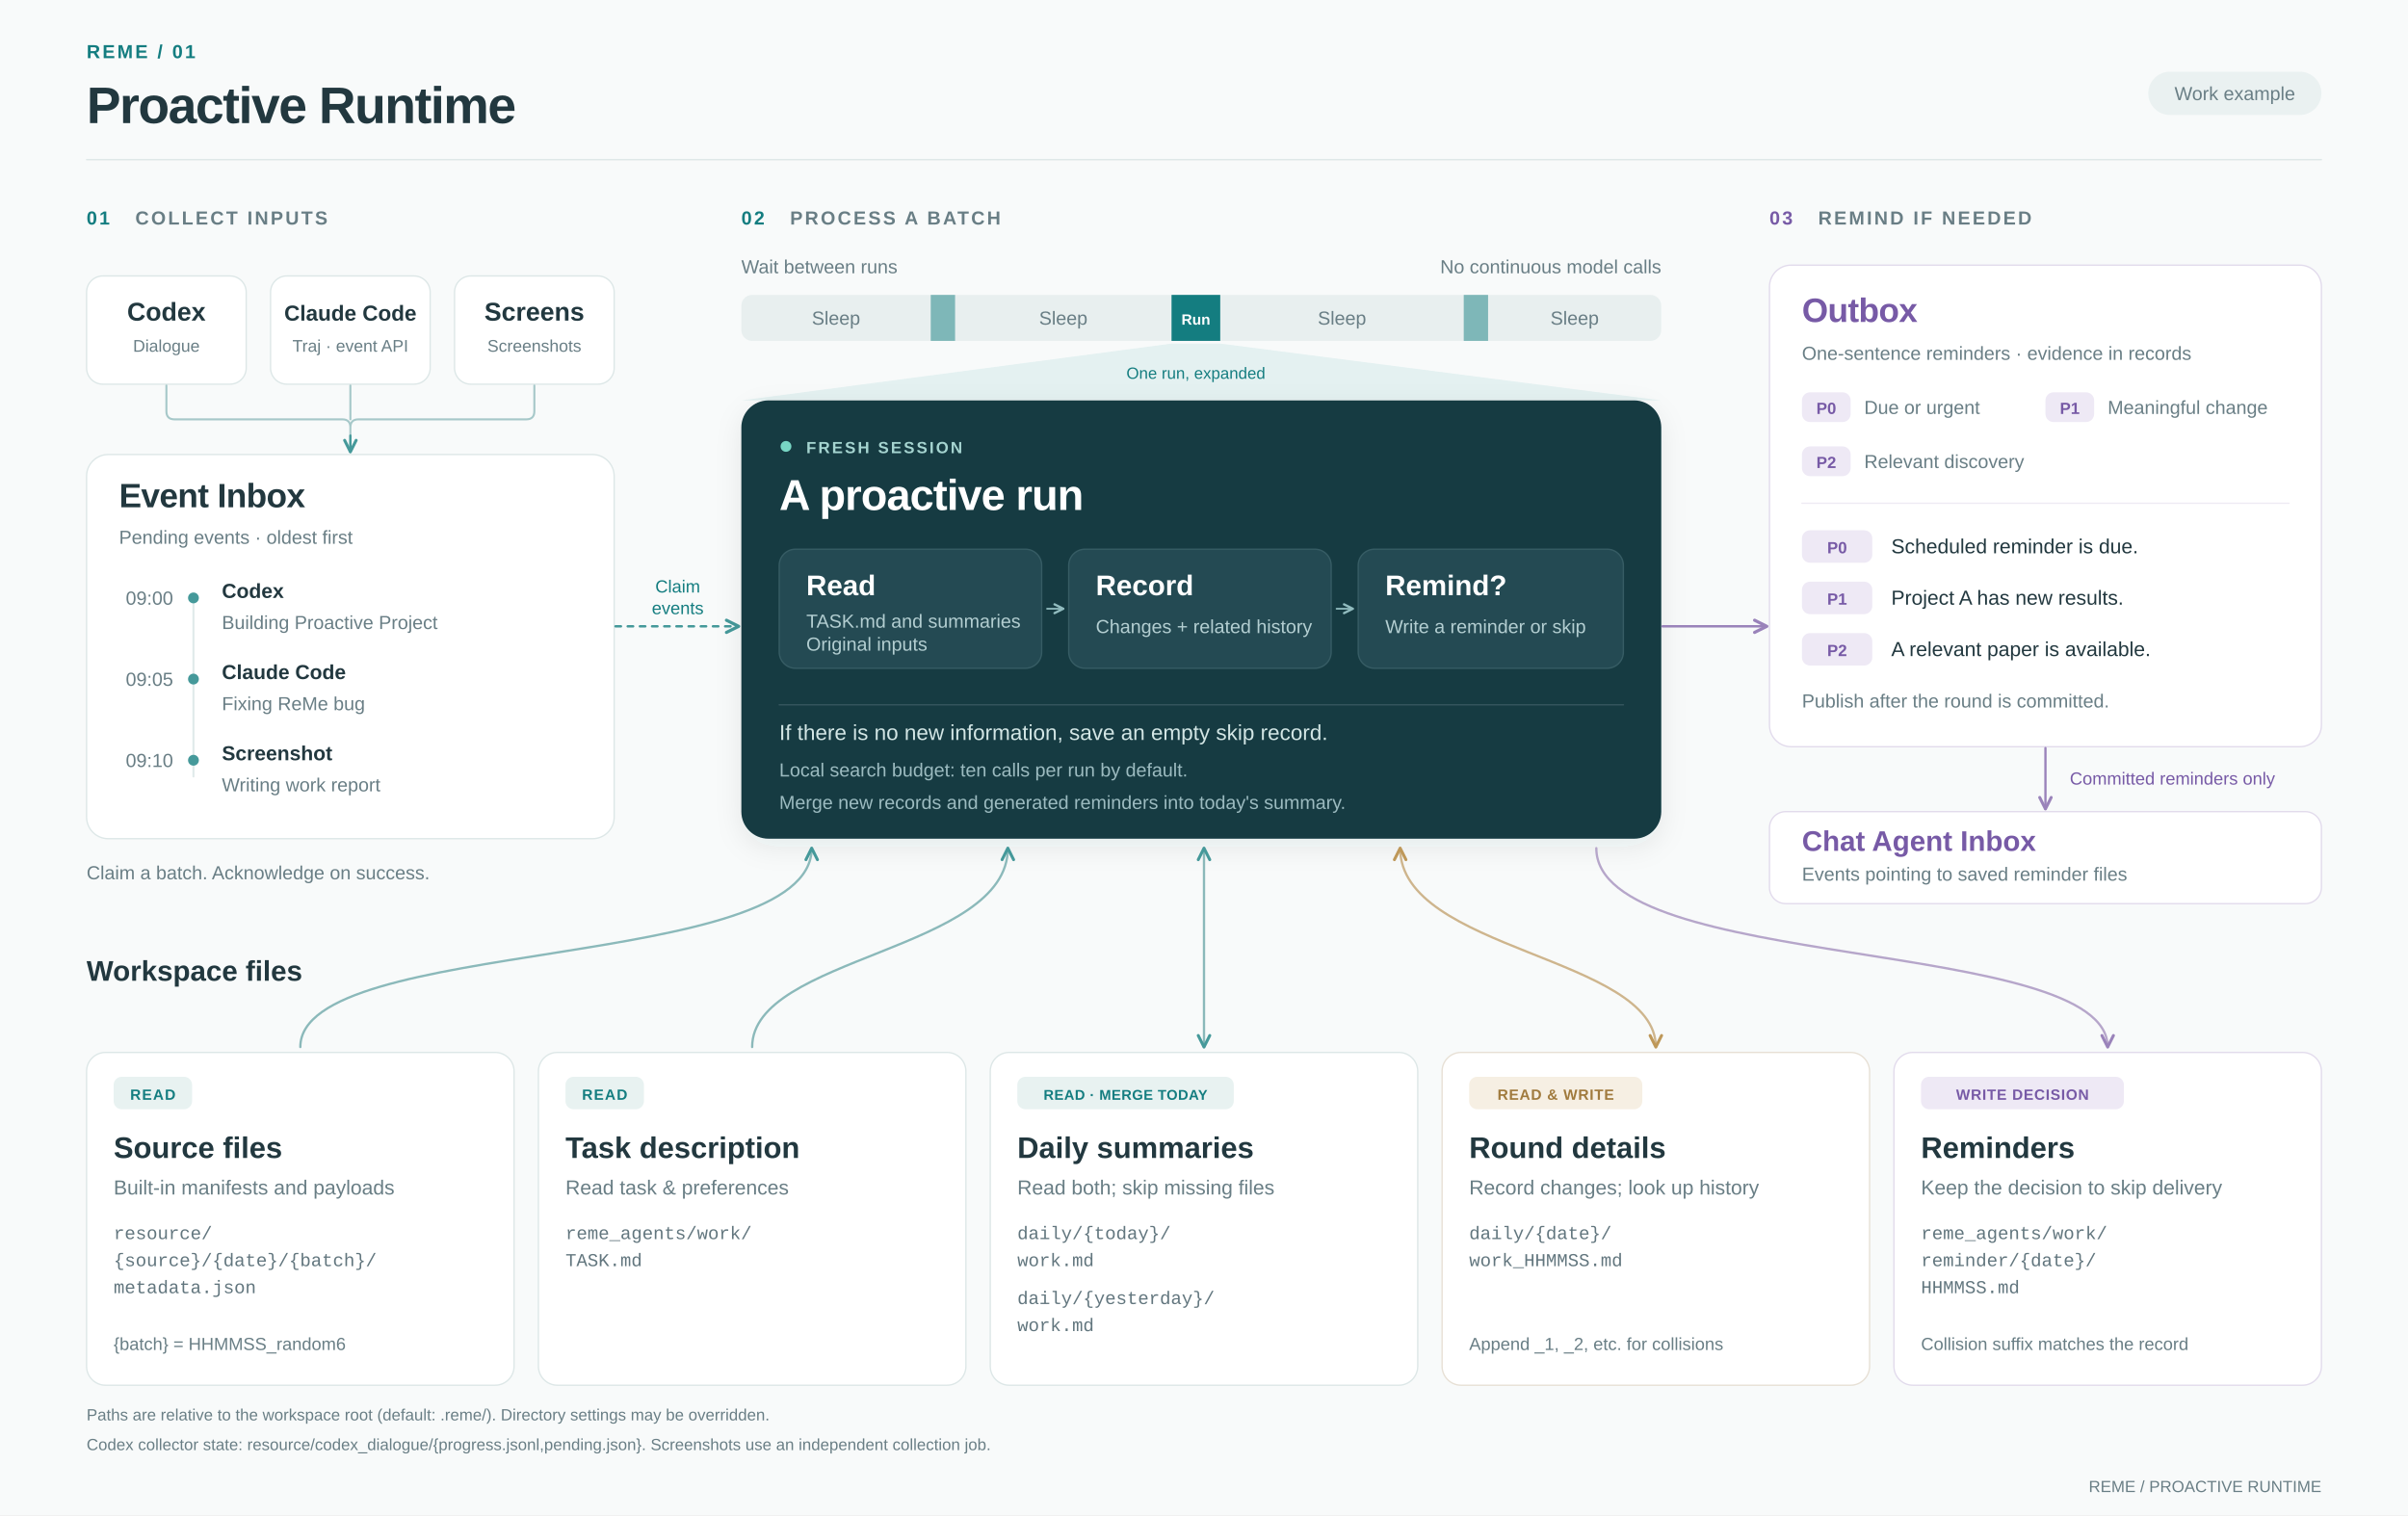
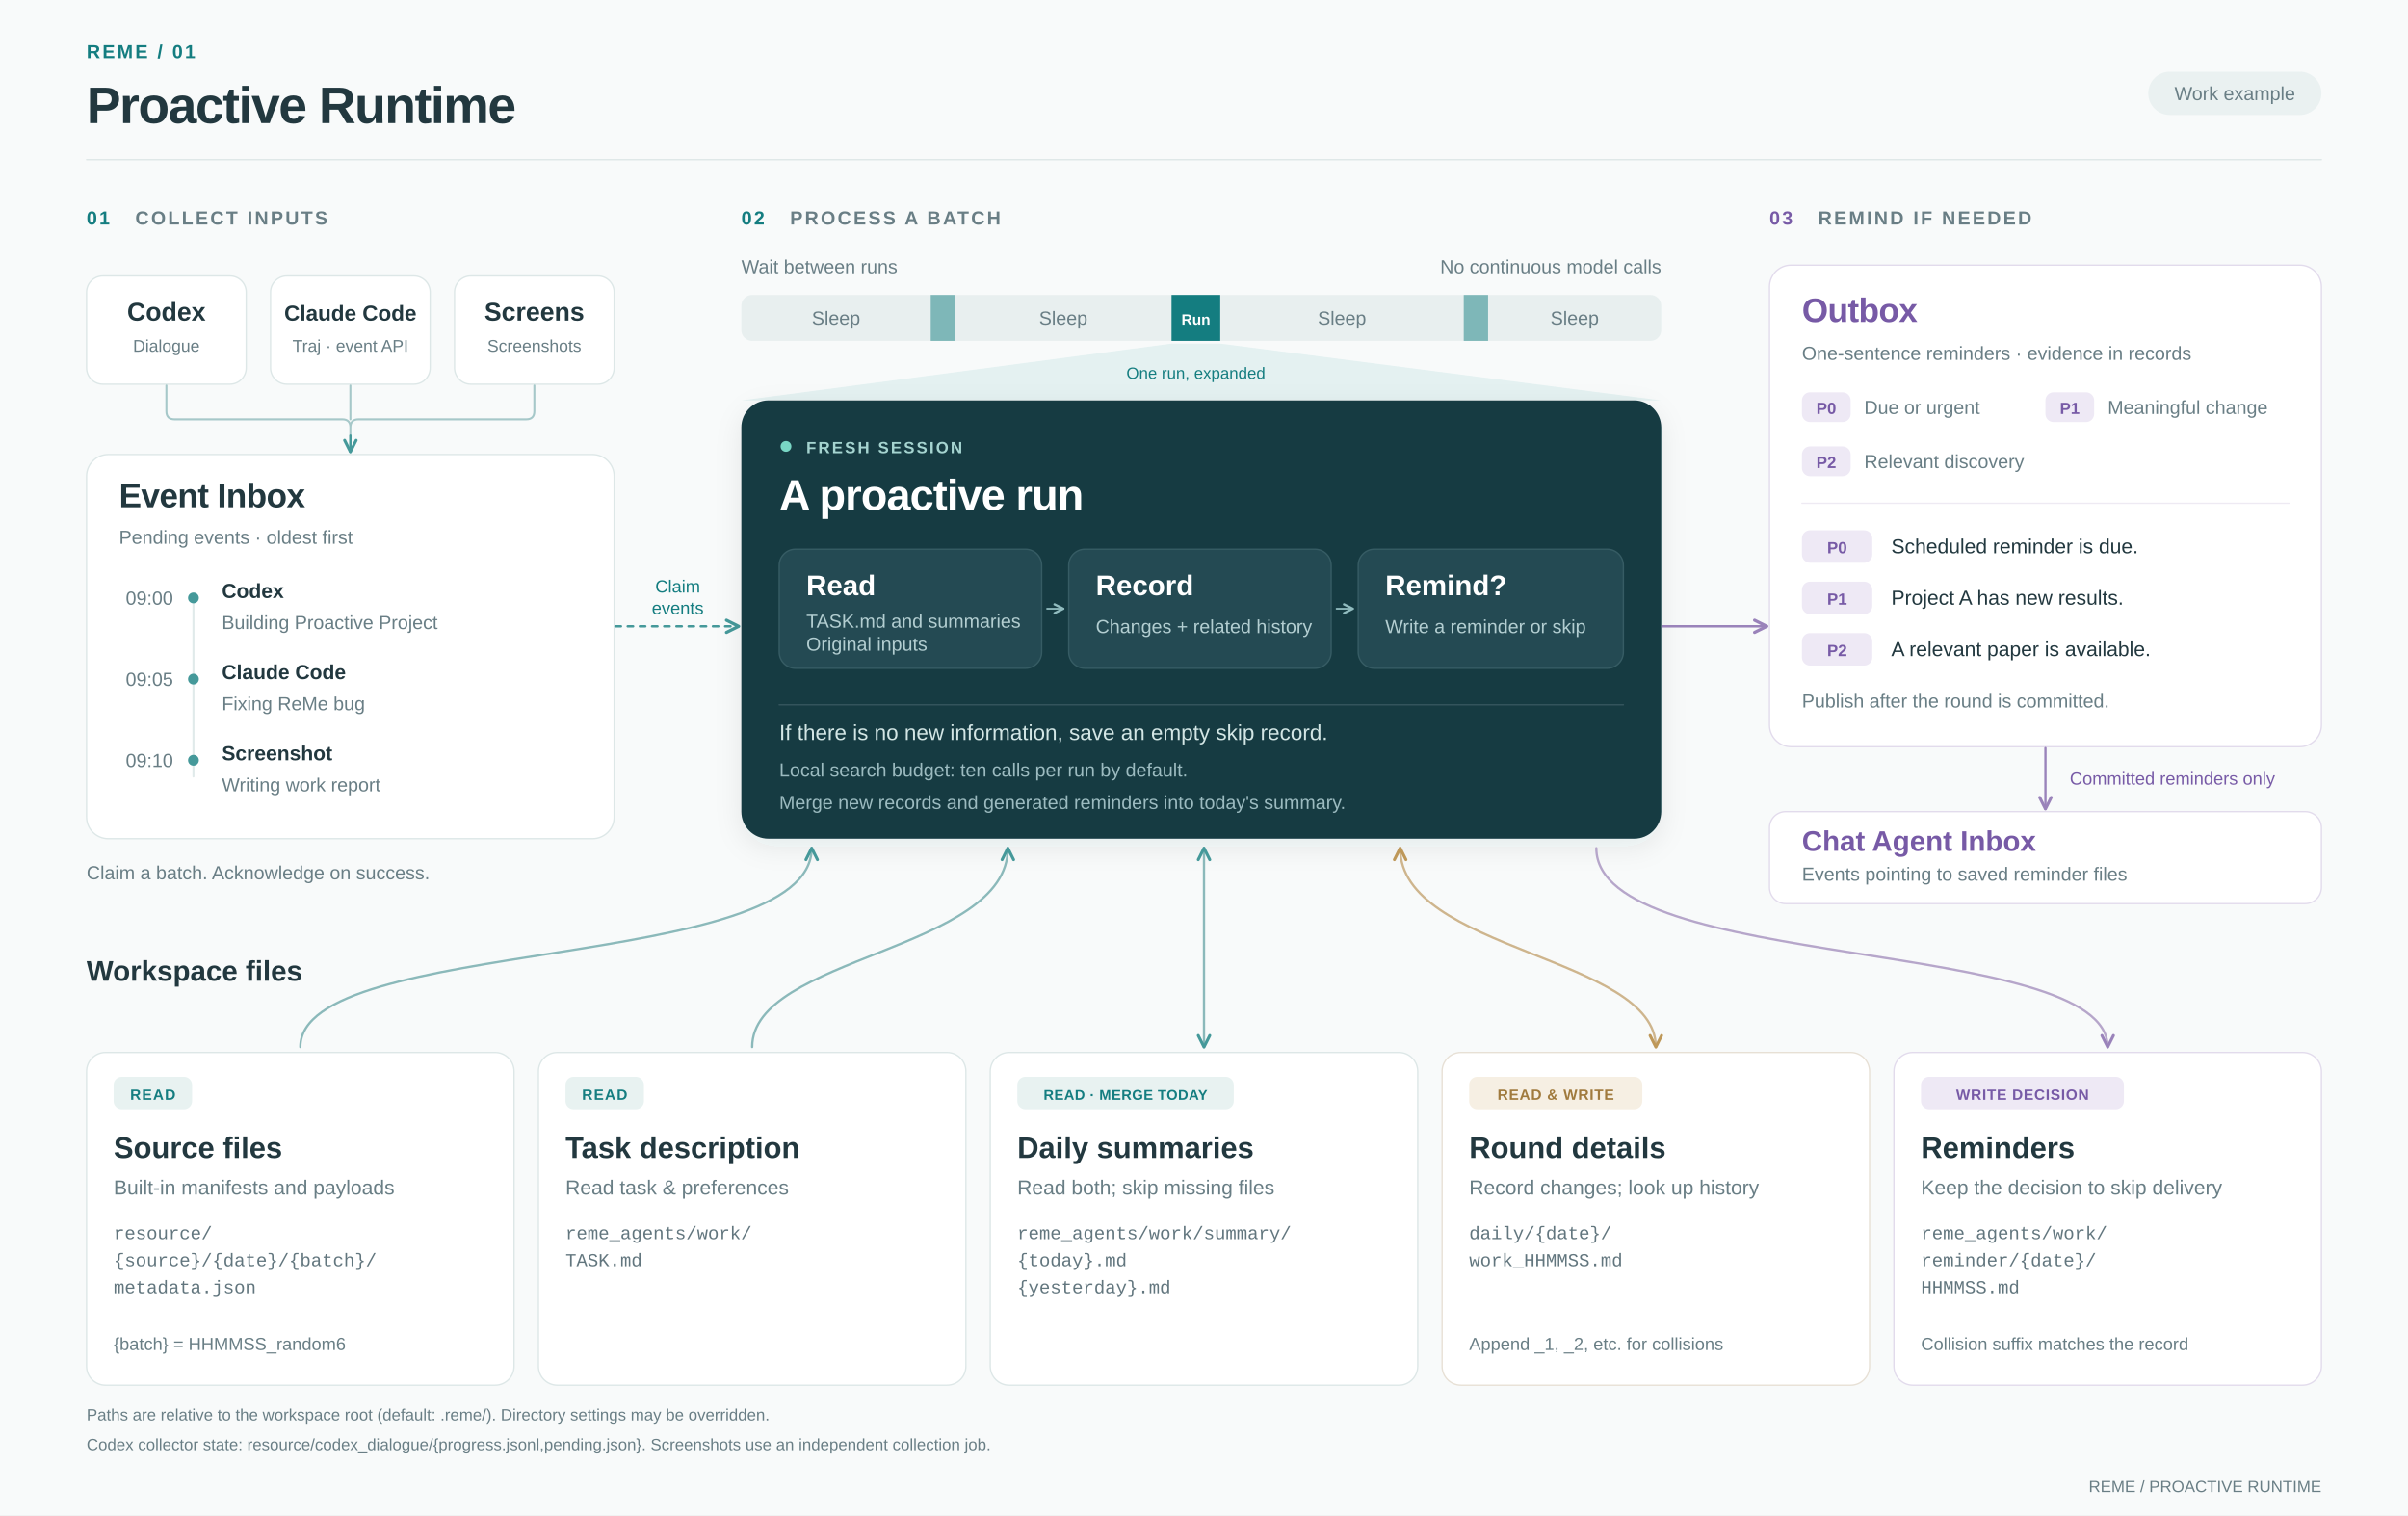
<svg xmlns="http://www.w3.org/2000/svg" width="1780" height="1120" viewBox="0 0 1780 1120" role="img" aria-labelledby="title desc">
  <defs>
    <style>
      text { font-family: -apple-system, BlinkMacSystemFont, 'Segoe UI', Arial, sans-serif; fill: #22383F; }
      .title { font-size: 38px; font-weight: 700; letter-spacing: -1px; }
      .section { font-size: 14px; font-weight: 600; letter-spacing: 1.6px; }
      .heading { font-size: 25px; font-weight: 650; letter-spacing: -.4px; }
      .body { font-size: 16px; }
      .small { font-size: 14px; }
      .muted { fill: #697E85; }
      .teal { fill: #147D80; }
      .purple { fill: #775AA6; }
      .file { font-family: 'SFMono-Regular', Consolas, 'Liberation Mono', monospace; font-size: 13.5px; fill: #62767E; }
      .line { fill: none; stroke-linecap: round; stroke-linejoin: round; }
      .white { fill: #FFFFFF; }
    </style>
    <marker id="teal" markerWidth="7" markerHeight="7" refX="6" refY="3.5" orient="auto-start-reverse">
      <path d="M1 1L6 3.5L1 6" fill="none" stroke="#45999A" stroke-width="1.3" stroke-linecap="round" stroke-linejoin="round" />
    </marker>
    <marker id="purple" markerWidth="7" markerHeight="7" refX="6" refY="3.5" orient="auto-start-reverse">
      <path d="M1 1L6 3.5L1 6" fill="none" stroke="#9A83BA" stroke-width="1.3" stroke-linecap="round" stroke-linejoin="round" />
    </marker>
    <marker id="gold" markerWidth="7" markerHeight="7" refX="6" refY="3.5" orient="auto-start-reverse">
      <path d="M1 1L6 3.5L1 6" fill="none" stroke="#BE9859" stroke-width="1.3" stroke-linecap="round" stroke-linejoin="round" />
    </marker>
    <marker id="light" markerWidth="7" markerHeight="7" refX="6" refY="3.5" orient="auto">
      <path d="M1 1L6 3.5L1 6" fill="none" stroke="#91BCBF" stroke-width="1.3" stroke-linecap="round" stroke-linejoin="round" />
    </marker>
    <filter id="shadow" x="-10%" y="-10%" width="120%" height="125%">
      <feDropShadow dx="0" dy="6" stdDeviation="10" flood-color="#173A42" flood-opacity=".08" />
    </filter>
  </defs>
  <rect width="1780" height="1120" fill="#F8FAFA" />
  <text x="64" y="43" class="section teal">REME / 01</text>
  <text x="64" y="91" class="title">Proactive Runtime</text>
  <rect x="1588" y="53" width="128" height="32" rx="16" fill="#EAF1F1" />
  <text x="1652" y="74" class="small muted" text-anchor="middle">Work example</text>
  <path d="M64 118H1716" class="line" stroke="#DFE8E8" />
  <g data-role="section-headings">
    <text x="64" y="166" class="section teal">01</text>
    <text x="100" y="166" class="section muted">COLLECT INPUTS</text>
    <text x="548" y="166" class="section teal">02</text>
    <text x="584" y="166" class="section muted">PROCESS A BATCH</text>
    <text x="1308" y="166" class="section purple">03</text>
    <text x="1344" y="166" class="section muted">REMIND IF NEEDED</text>
  </g>
  <g data-role="input-sources">
    <g data-box="64,204,118,80">
      <rect x="64" y="204" width="118" height="80" rx="12" fill="#FFFFFF" stroke="#DDE7E7" />
      <text x="123" y="237" font-size="19" font-weight="650" text-anchor="middle">Codex</text>
      <text x="123" y="260" font-size="12.5" class="muted" text-anchor="middle">Dialogue</text>
    </g>
    <g data-box="200,204,118,80">
      <rect x="200" y="204" width="118" height="80" rx="12" fill="#FFFFFF" stroke="#DDE7E7" />
      <text x="259" y="237" font-size="16" font-weight="650" text-anchor="middle">Claude Code</text>
      <text x="259" y="260" font-size="12.5" class="muted" text-anchor="middle">Traj · event API</text>
    </g>
    <g data-box="336,204,118,80">
      <rect x="336" y="204" width="118" height="80" rx="12" fill="#FFFFFF" stroke="#DDE7E7" />
      <text x="395" y="237" font-size="19" font-weight="650" text-anchor="middle">Screens</text>
      <text x="395" y="260" font-size="12.5" class="muted" text-anchor="middle">Screenshots</text>
    </g>
    <path d="M123 285V304Q123 310 129 310H253Q259 310 259 316V334M395 285V304Q395 310 389 310H265Q259 310 259 316M259 285V310" class="line" stroke="#A6C8C9" stroke-width="1.5" />
    <path d="M259 322V334" class="line" stroke="#45999A" stroke-width="1.7" marker-end="url(#teal)" />
  </g>
  <g data-role="event-inbox" data-box="64,336,390,284">
    <rect x="64" y="336" width="390" height="284" rx="16" fill="#FFFFFF" stroke="#DDE7E7" />
    <text x="88" y="375" class="heading">Event Inbox</text>
    <text x="88" y="402" class="small muted">Pending events · oldest first</text>
    <path d="M143 441V574" class="line" stroke="#E0EAEA" stroke-width="1.5" />
    <g data-role="inbox-event">
      <text x="128" y="447" class="small muted" text-anchor="end">09:00</text>
      <circle cx="143" cy="442" r="4" fill="#45999A" />
      <text x="164" y="442" font-size="15" font-weight="650">Codex</text>
      <text x="164" y="465" class="small muted">Building Proactive Project</text>
    </g>
    <g data-role="inbox-event">
      <text x="128" y="507" class="small muted" text-anchor="end">09:05</text>
      <circle cx="143" cy="502" r="4" fill="#45999A" />
      <text x="164" y="502" font-size="15" font-weight="650">Claude Code</text>
      <text x="164" y="525" class="small muted">Fixing ReMe bug</text>
    </g>
    <g data-role="inbox-event">
      <text x="128" y="567" class="small muted" text-anchor="end">09:10</text>
      <circle cx="143" cy="562" r="4" fill="#45999A" />
      <text x="164" y="562" font-size="15" font-weight="650">Screenshot</text>
      <text x="164" y="585" class="small muted">Writing work report</text>
    </g>
  </g>
  <text x="64" y="650" class="small muted">Claim a batch. Acknowledge on success.</text>
  <g data-role="inbox-to-run">
    <path d="M455 463H546" class="line" stroke="#45999A" stroke-width="1.8" stroke-dasharray="4 5" marker-end="url(#teal)" />
    <text x="501" y="438" font-size="13" class="teal" text-anchor="middle">Claim</text>
    <text x="501" y="454" font-size="13" class="teal" text-anchor="middle">events</text>
  </g>
  <g data-role="segmented-run-cycle">
    <text x="548" y="202" class="small muted">Wait between runs</text>
    <text x="1228" y="202" class="small muted" text-anchor="end">No continuous model calls</text>
    <rect x="548" y="218" width="680" height="34" rx="8" fill="#E8EFEF" />
    <rect x="688" y="218" width="18" height="34" fill="#7EB7B8" />
    <rect x="866" y="218" width="36" height="34" fill="#147D80" data-role="selected-run" />
    <rect x="1082" y="218" width="18" height="34" fill="#7EB7B8" />
    <text x="618" y="240" class="small muted" text-anchor="middle">Sleep</text>
    <text x="786" y="240" class="small muted" text-anchor="middle">Sleep</text>
    <text x="884" y="240" font-size="11" font-weight="600" class="white" text-anchor="middle">Run</text>
    <text x="992" y="240" class="small muted" text-anchor="middle">Sleep</text>
    <text x="1164" y="240" class="small muted" text-anchor="middle">Sleep</text>
  </g>
  <g data-role="expanded-run">
    <path d="M866 254L548 296H1228L902 254Z" fill="#D9ECEC" fill-opacity=".65" />
    <text x="884" y="280" font-size="12" class="teal" text-anchor="middle">One run, expanded</text>
  </g>
  <g data-role="proactive-run" data-box="548,296,680,324">
    <rect x="548" y="296" width="680" height="324" rx="20" fill="#183A43" filter="url(#shadow)" />
    <circle cx="581" cy="330" r="4" fill="#78D6C4" />
    <text x="596" y="335" font-size="12" font-weight="600" letter-spacing="1.5" style="fill:#A5D4D0">FRESH SESSION</text>
    <text x="576" y="377" font-size="32" font-weight="650" letter-spacing="-.6" class="white">A proactive run</text>
    <g data-box="576,406,194,88">
      <rect x="576" y="406" width="194" height="88" rx="12" fill="#244A53" stroke="#365C64" />
      <text x="596" y="440" font-size="21" font-weight="600" class="white">Read</text>
      <text x="596" y="464" class="small" style="fill:#B3CED1">TASK.md and summaries<tspan x="596" dy="17">Original inputs</tspan>
      </text>
    </g>
    <g data-box="790,406,194,88">
      <rect x="790" y="406" width="194" height="88" rx="12" fill="#244A53" stroke="#365C64" />
      <text x="810" y="440" font-size="21" font-weight="600" class="white">Record</text>
      <text x="810" y="468" class="small" style="fill:#B3CED1">Changes + related history</text>
    </g>
    <g data-box="1004,406,196,88">
      <rect x="1004" y="406" width="196" height="88" rx="12" fill="#244A53" stroke="#365C64" />
      <text x="1024" y="440" font-size="21" font-weight="600" class="white">Remind?</text>
      <text x="1024" y="468" class="small" style="fill:#B3CED1">Write a reminder or skip</text>
    </g>
    <path d="M774 450H786" class="line" stroke="#91BCBF" stroke-width="1.3" marker-end="url(#light)" />
    <path d="M988 450H1000" class="line" stroke="#91BCBF" stroke-width="1.3" marker-end="url(#light)" />
    <path d="M576 521H1200" class="line" stroke="#36565E" />
    <text x="576" y="547" class="body" style="fill:#D3E6E5">If there is no new information, save an empty skip record.</text>
    <text x="576" y="574" class="small" style="fill:#9CBBC0">Local search budget: ten calls per run by default.</text>
    <text x="576" y="598" class="small" style="fill:#9CBBC0">Merge new records and generated reminders into today's summary.</text>
  </g>
  <path data-role="run-to-outbox" d="M1229 463H1306" class="line" stroke="#9A83BA" stroke-width="1.8" marker-end="url(#purple)" />
  <g data-role="outbox-examples" data-box="1308,196,408,356">
    <rect x="1308" y="196" width="408" height="356" rx="16" fill="#FFFFFF" stroke="#E2DBEC" />
    <text x="1332" y="238" class="heading purple">Outbox</text>
    <text x="1332" y="266" class="small muted">One-sentence reminders · evidence in records</text>
    <g data-role="reminder-types">
      <rect x="1332" y="290" width="36" height="22" rx="6" fill="#EEE9F5" />
      <text x="1350" y="306" font-size="12" font-weight="600" class="purple" text-anchor="middle">P0</text>
      <text x="1378" y="306" class="small muted">Due or urgent</text>
      <rect x="1512" y="290" width="36" height="22" rx="6" fill="#EEE9F5" />
      <text x="1530" y="306" font-size="12" font-weight="600" class="purple" text-anchor="middle">P1</text>
      <text x="1558" y="306" class="small muted">Meaningful change</text>
      <rect x="1332" y="330" width="36" height="22" rx="6" fill="#EEE9F5" />
      <text x="1350" y="346" font-size="12" font-weight="600" class="purple" text-anchor="middle">P2</text>
      <text x="1378" y="346" class="small muted">Relevant discovery</text>
    </g>
    <path d="M1332 372H1692" class="line" stroke="#EEEAF3" />
    <g data-role="reminder-example">
      <rect x="1332" y="392" width="52" height="24" rx="6" fill="#EEE9F5" />
      <text x="1358" y="409" font-size="12" font-weight="600" class="purple" text-anchor="middle">P0</text>
      <text x="1398" y="409" font-size="15">Scheduled reminder is due.</text>
    </g>
    <g data-role="reminder-example">
      <rect x="1332" y="430" width="52" height="24" rx="6" fill="#EEE9F5" />
      <text x="1358" y="447" font-size="12" font-weight="600" class="purple" text-anchor="middle">P1</text>
      <text x="1398" y="447" font-size="15">Project A has new results.</text>
    </g>
    <g data-role="reminder-example">
      <rect x="1332" y="468" width="52" height="24" rx="6" fill="#EEE9F5" />
      <text x="1358" y="485" font-size="12" font-weight="600" class="purple" text-anchor="middle">P2</text>
      <text x="1398" y="485" font-size="15">A relevant paper is available.</text>
    </g>
    <text x="1332" y="523" class="small muted">Publish after the round is committed.</text>
  </g>
  <path d="M1512 553V598" class="line" stroke="#9A83BA" stroke-width="1.7" marker-end="url(#purple)" />
  <text x="1530" y="580" font-size="13" class="purple">Committed reminders only</text>
  <g data-role="chat-inbox" data-box="1308,600,408,68">
    <rect x="1308" y="600" width="408" height="68" rx="12" fill="#FFFFFF" stroke="#E2DBEC" />
    <text x="1332" y="629" font-size="21" font-weight="650" class="purple">Chat Agent Inbox</text>
    <text x="1332" y="651" class="small muted">Events pointing to saved reminder files</text>
  </g>
  <g data-role="file-connections" stroke-width="1.7">
    <path data-role="file-link-source" d="M222 774C222 692 600 719 600 627" class="line" stroke="#8BB9BA" marker-end="url(#teal)" />
    <path data-role="file-link-task" d="M556 774C556 707 745 703 745 627" class="line" stroke="#8BB9BA" marker-end="url(#teal)" />
    <path data-role="file-link-summary" d="M890 774V627" class="line" stroke="#8BB9BA" marker-start="url(#teal)" marker-end="url(#teal)" />
    <path data-role="file-link-details" d="M1035 627C1035 703 1224 707 1224 774" class="line" stroke="#CEB58D" marker-start="url(#gold)" marker-end="url(#gold)" />
    <path data-role="file-link-reminders" d="M1180 627C1180 719 1558 692 1558 774" class="line" stroke="#B6A6CA" marker-end="url(#purple)" />
  </g>
  <text x="64" y="725" font-size="21" font-weight="650">Workspace files</text>
  <g data-role="workspace-files">
    <g data-box="64,778,316,246" data-path="resource/{source}/{date}/{batch}/metadata.json">
      <rect x="64" y="778" width="316" height="246" rx="14" fill="#FFFFFF" stroke="#DDE7E7" />
      <rect x="84" y="796" width="58" height="24" rx="6" fill="#E8F2F1" />
      <text x="113" y="813" font-size="11" font-weight="650" letter-spacing=".8" class="teal" text-anchor="middle">READ</text>
      <text x="84" y="856" font-size="22" font-weight="650">Source files</text>
      <text x="84" y="883" font-size="15" class="muted">Built-in manifests and payloads</text>
      <text x="84" y="916" class="file">
        <tspan x="84">resource/</tspan>
        <tspan x="84" dy="20">{source}/{date}/{batch}/</tspan>
        <tspan x="84" dy="20">metadata.json</tspan>
      </text>
      <text x="84" y="998" font-size="13" class="muted">{batch} = HHMMSS_random6</text>
    </g>
    <g data-box="398,778,316,246" data-path="reme_agents/work/TASK.md">
      <rect x="398" y="778" width="316" height="246" rx="14" fill="#FFFFFF" stroke="#DDE7E7" />
      <rect x="418" y="796" width="58" height="24" rx="6" fill="#E8F2F1" />
      <text x="447" y="813" font-size="11" font-weight="650" letter-spacing=".8" class="teal" text-anchor="middle">READ</text>
      <text x="418" y="856" font-size="22" font-weight="650">Task description</text>
      <text x="418" y="883" font-size="15" class="muted">Read task &amp; preferences</text>
      <text x="418" y="916" class="file">
        <tspan x="418">reme_agents/work/</tspan>
        <tspan x="418" dy="20">TASK.md</tspan>
      </text>
    </g>
-     <g data-box="732,778,316,246" data-path="daily/{today}/work.md" data-read-path="daily/{yesterday}/work.md">
+     <g data-box="732,778,316,246" data-path="reme_agents/work/summary/{today}.md" data-read-path="reme_agents/work/summary/{yesterday}.md">
      <rect x="732" y="778" width="316" height="246" rx="14" fill="#FFFFFF" stroke="#DDE7E7" />
      <rect x="752" y="796" width="160" height="24" rx="6" fill="#E8F2F1" />
      <text x="832" y="813" font-size="10.5" font-weight="650" letter-spacing=".3" class="teal" text-anchor="middle">READ · MERGE TODAY</text>
      <text x="752" y="856" font-size="22" font-weight="650">Daily summaries</text>
      <text x="752" y="883" font-size="15" class="muted">Read both; skip missing files</text>
      <text x="752" y="916" class="file">
-         <tspan x="752">daily/{today}/</tspan>
-         <tspan x="752" dy="20">work.md</tspan>
-         <tspan x="752" dy="28">daily/{yesterday}/</tspan>
-         <tspan x="752" dy="20">work.md</tspan>
+         <tspan x="752">reme_agents/work/summary/</tspan>
+         <tspan x="752" dy="20">{today}.md</tspan>
+         <tspan x="752" dy="20">{yesterday}.md</tspan>
      </text>
    </g>
    <g data-box="1066,778,316,246" data-path="daily/{date}/work_HHMMSS.md">
      <rect x="1066" y="778" width="316" height="246" rx="14" fill="#FFFFFF" stroke="#E7E0D5" />
      <rect x="1086" y="796" width="128" height="24" rx="6" fill="#F6EFE3" />
      <text x="1150" y="813" font-size="11" font-weight="650" letter-spacing=".5" style="fill:#A07A3D" text-anchor="middle">READ &amp; WRITE</text>
      <text x="1086" y="856" font-size="22" font-weight="650">Round details</text>
      <text x="1086" y="883" font-size="15" class="muted">Record changes; look up history</text>
      <text x="1086" y="916" class="file">
        <tspan x="1086">daily/{date}/</tspan>
        <tspan x="1086" dy="20">work_HHMMSS.md</tspan>
      </text>
      <text x="1086" y="998" font-size="13" class="muted">Append _1, _2, etc. for collisions</text>
    </g>
    <g data-box="1400,778,316,246" data-path="reme_agents/work/reminder/{date}/HHMMSS.md">
      <rect x="1400" y="778" width="316" height="246" rx="14" fill="#FFFFFF" stroke="#E2DBEC" />
      <rect x="1420" y="796" width="150" height="24" rx="6" fill="#EEE9F5" />
      <text x="1495" y="813" font-size="11" font-weight="650" letter-spacing=".5" class="purple" text-anchor="middle">WRITE DECISION</text>
      <text x="1420" y="856" font-size="22" font-weight="650">Reminders</text>
      <text x="1420" y="883" font-size="15" class="muted">Keep the decision to skip delivery</text>
      <text x="1420" y="916" class="file">
        <tspan x="1420">reme_agents/work/</tspan>
        <tspan x="1420" dy="20">reminder/{date}/</tspan>
        <tspan x="1420" dy="20">HHMMSS.md</tspan>
      </text>
      <text x="1420" y="998" font-size="13" class="muted">Collision suffix matches the record</text>
    </g>
  </g>
  <text x="64" y="1050" font-size="12" class="muted">Paths are relative to the workspace root (default: .reme/). Directory settings may be overridden.</text>
  <text x="64" y="1072" font-size="12" class="muted">Codex collector state: resource/codex_dialogue/{progress.jsonl,pending.json}. Screenshots use an independent collection job.</text>
  <text x="1716" y="1103" font-size="12" class="muted" text-anchor="end">REME / PROACTIVE RUNTIME</text>
</svg>
